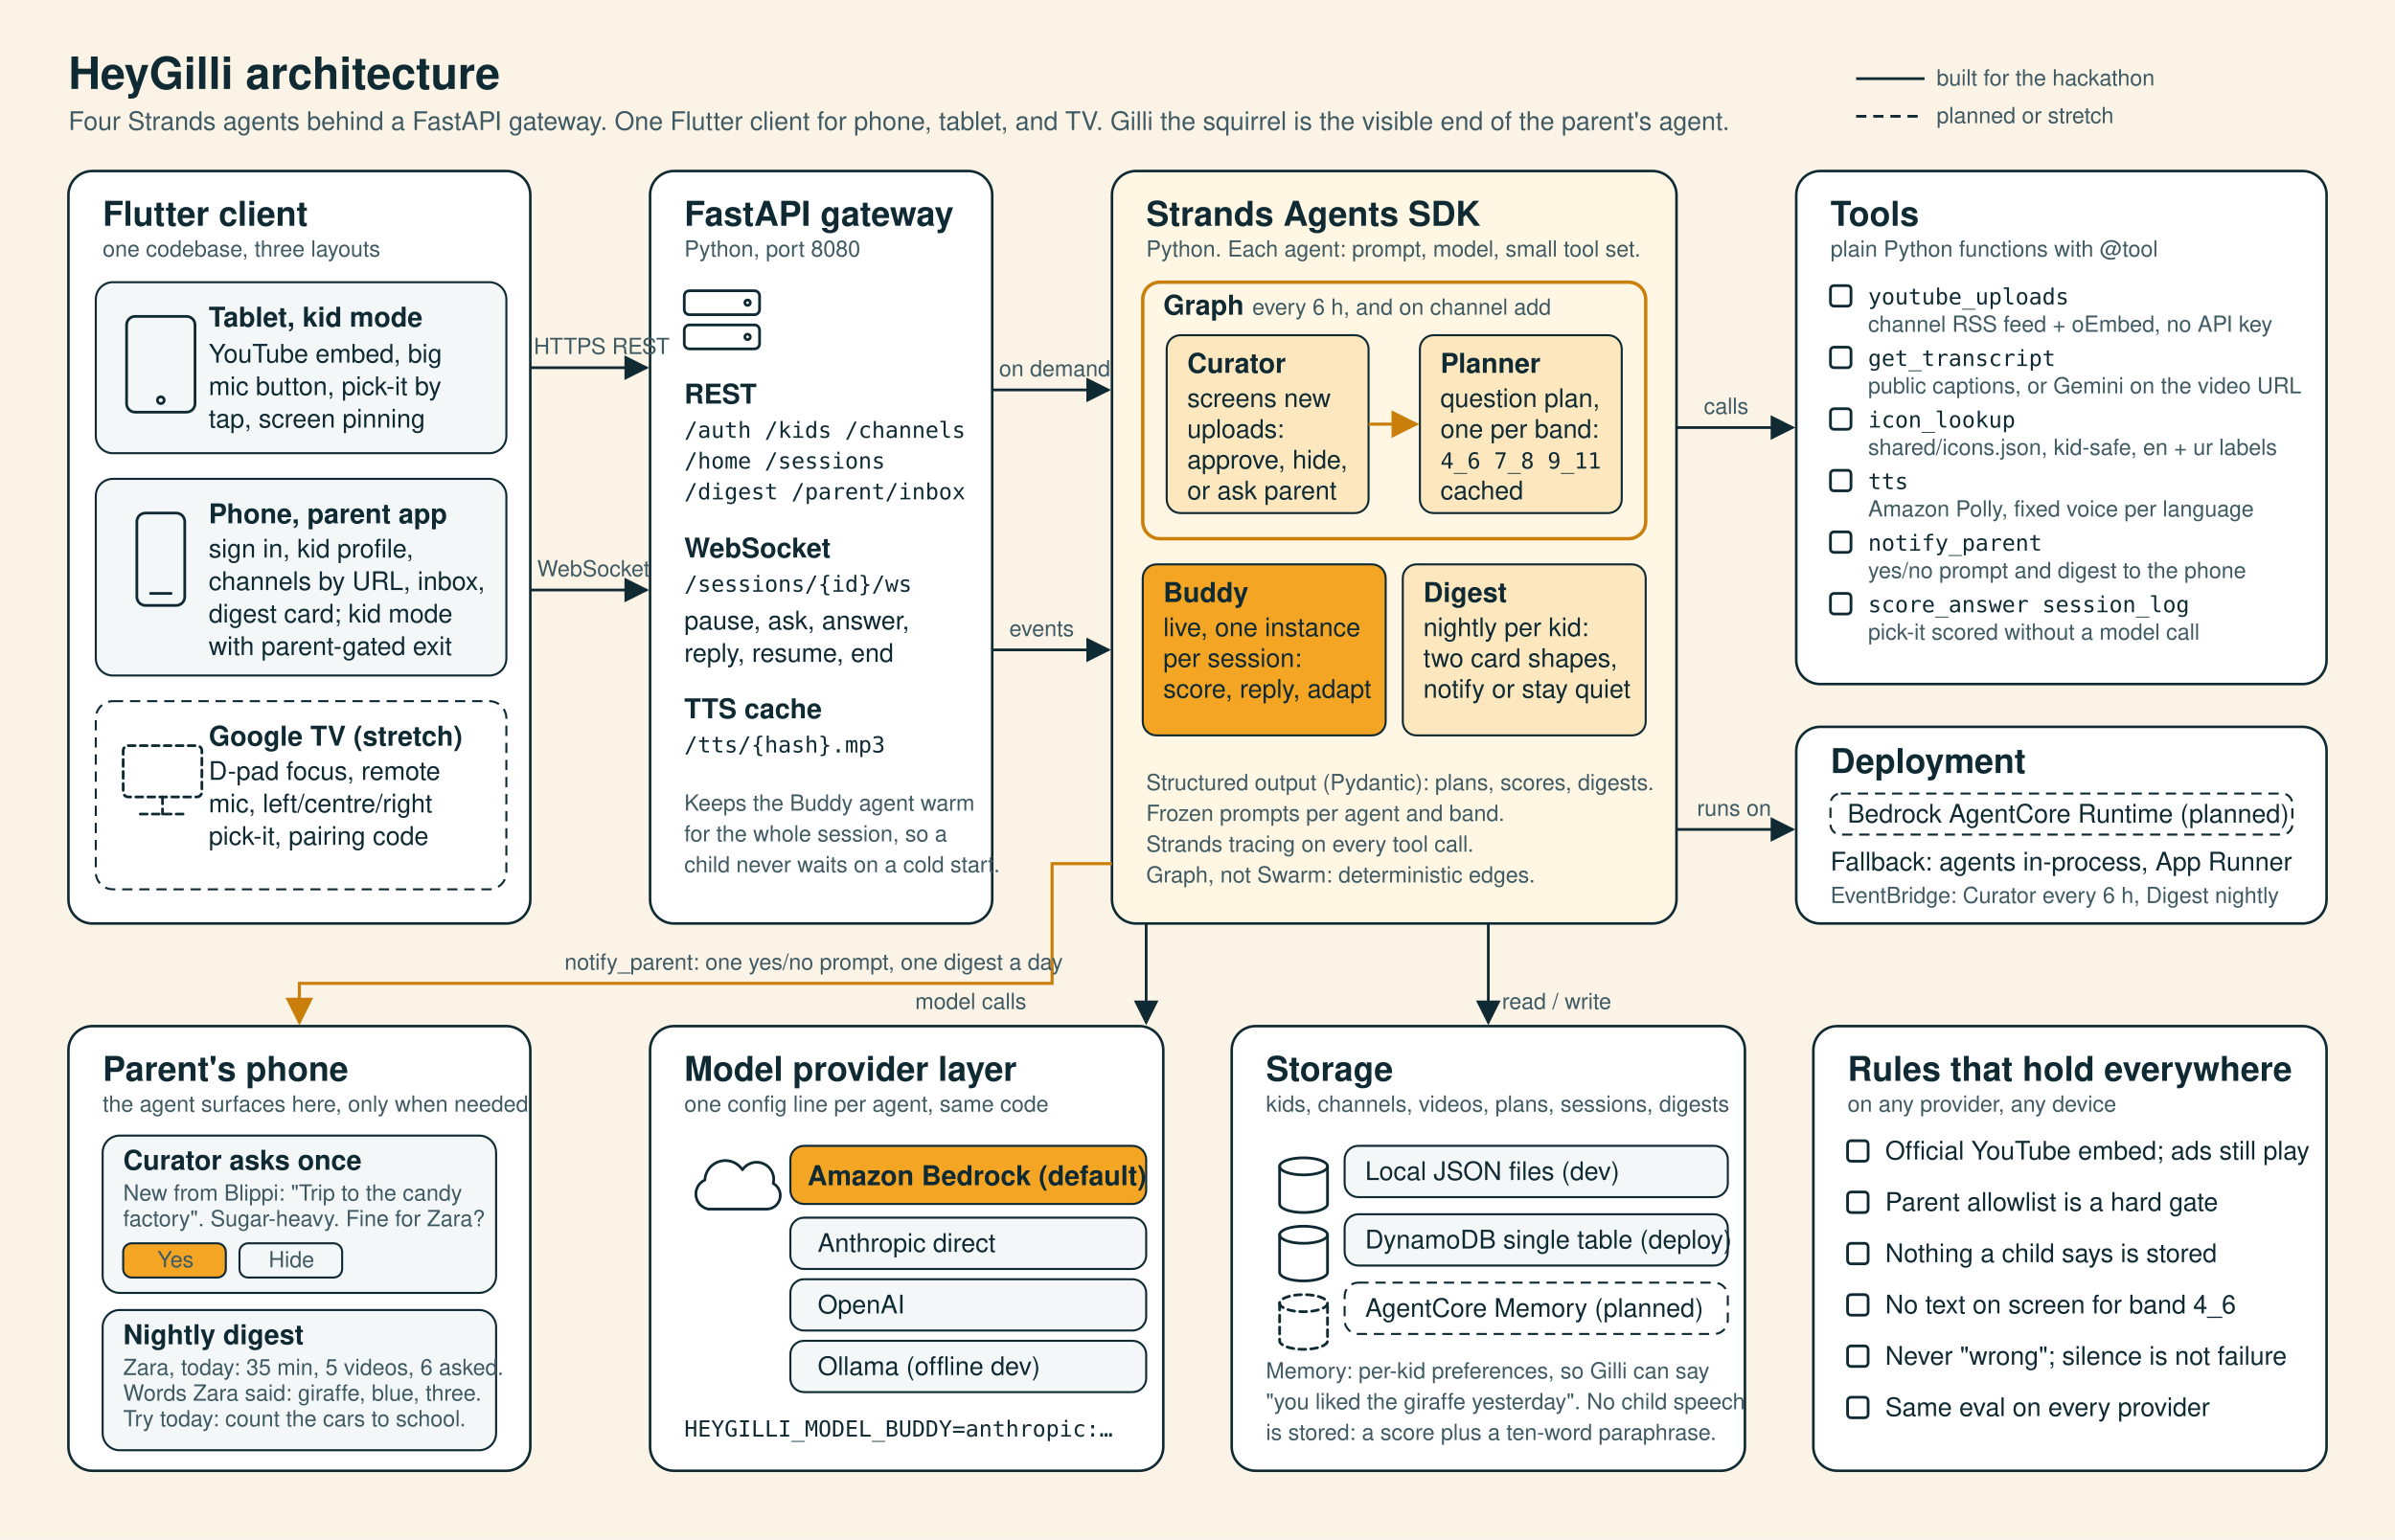
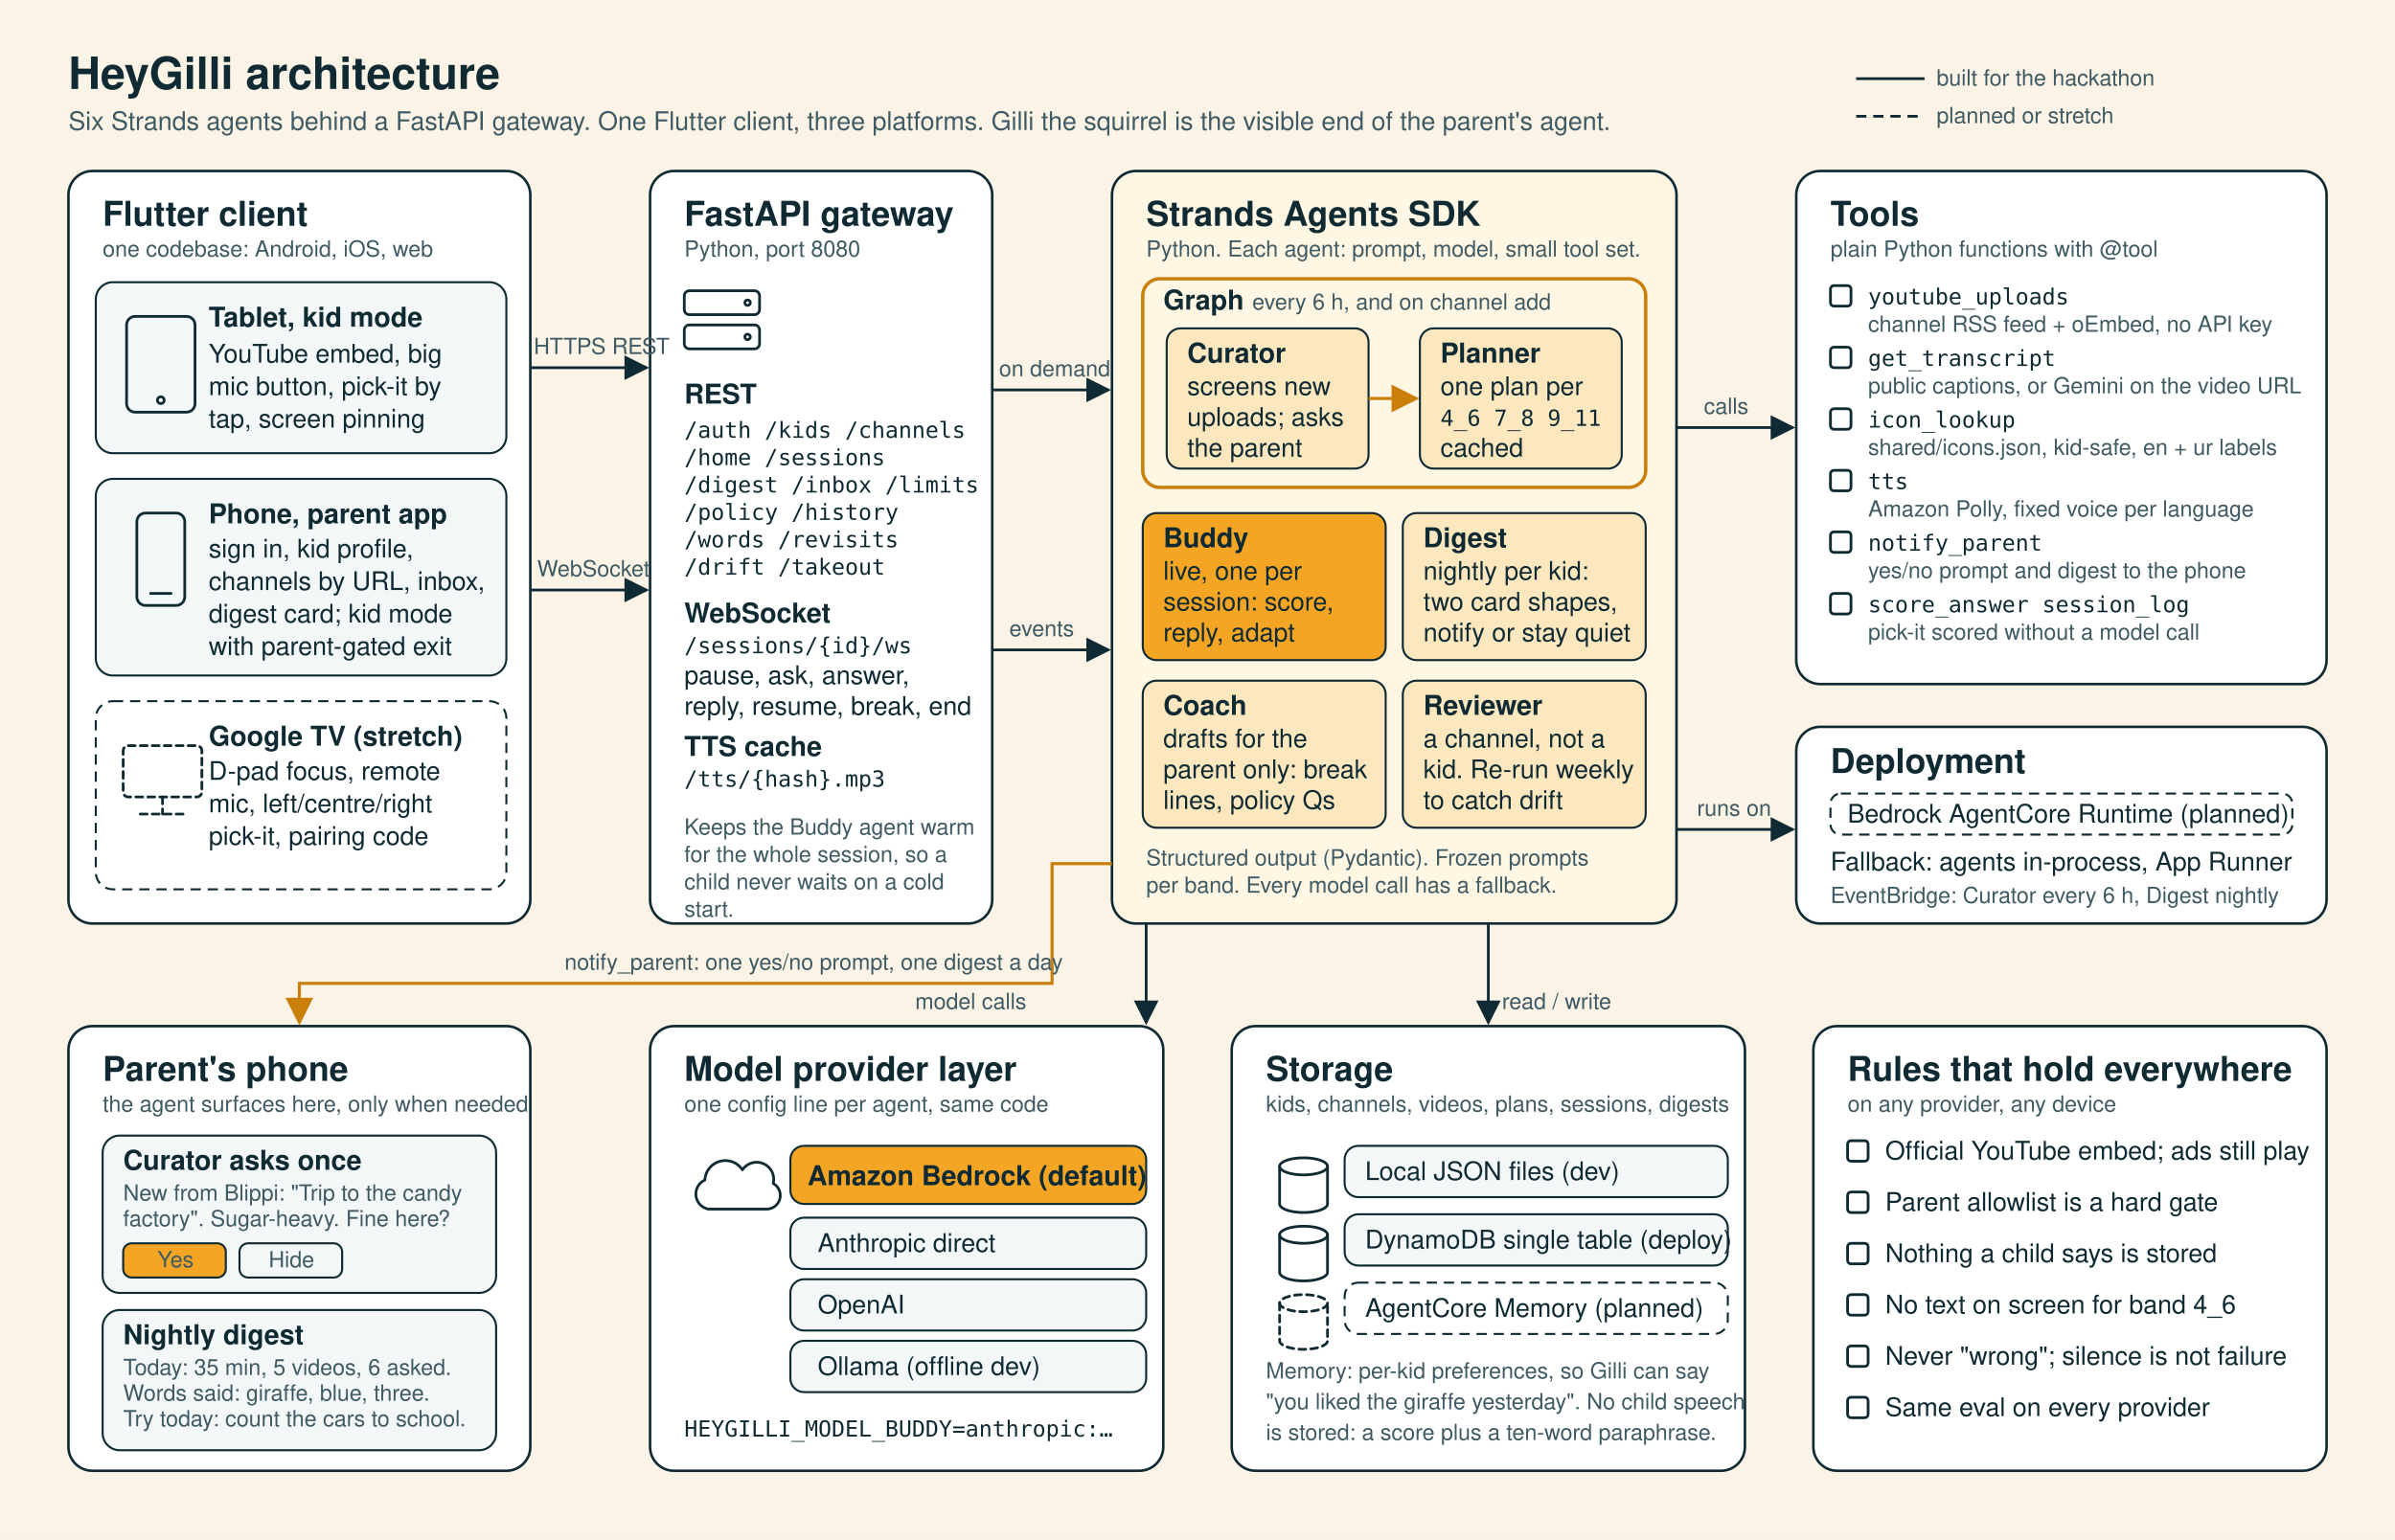
<svg xmlns="http://www.w3.org/2000/svg" width="1400" height="900" viewBox="0 0 1400 900" font-family="-apple-system, 'Segoe UI', Helvetica, Arial, sans-serif">
  <defs>
    <marker id="arrow" viewBox="0 0 10 10" refX="9" refY="5" markerWidth="9" markerHeight="9" orient="auto-start-reverse">
      <path d="M 0 0 L 10 5 L 0 10 z" fill="#0F2A33" />
    </marker>
    <marker id="arrow-mango" viewBox="0 0 10 10" refX="9" refY="5" markerWidth="9" markerHeight="9" orient="auto-start-reverse">
      <path d="M 0 0 L 10 5 L 0 10 z" fill="#C97F0A" />
    </marker>
    <style>
      .h1 { font-size: 26px; font-weight: 700; fill: #0F2A33; }
      .sub { font-size: 15px; fill: #3F5A63; }
      .panel { fill: #FFFFFF; stroke: #0F2A33; stroke-width: 1.5; }
      .panel-agents { fill: #FFF6E3; stroke: #0F2A33; stroke-width: 1.5; }
      .box { fill: #F3F7F8; stroke: #0F2A33; stroke-width: 1.2; }
      .box-hi { fill: #F5A524; stroke: #0F2A33; stroke-width: 1.2; }
      .box-soft { fill: #FDE7BF; stroke: #0F2A33; stroke-width: 1.2; }
      .planned { fill: #FFFFFF; stroke: #0F2A33; stroke-width: 1.2; stroke-dasharray: 6 4; }
      .h2 { font-size: 20px; font-weight: 700; fill: #0F2A33; }
      .h3 { font-size: 16px; font-weight: 700; fill: #0F2A33; }
      .t  { font-size: 15px; fill: #0F2A33; }
      .ts { font-size: 13px; fill: #3F5A63; }
      .code { font-family: 'SF Mono', Menlo, Consolas, monospace; font-size: 13px; fill: #0F2A33; }
      .lbl { font-size: 13px; fill: #3F5A63; }
      .ln { stroke: #0F2A33; stroke-width: 1.6; fill: none; marker-end: url(#arrow); }
      .ln-mango { stroke: #C97F0A; stroke-width: 1.8; fill: none; marker-end: url(#arrow-mango); }
      .ico { stroke: #0F2A33; stroke-width: 1.6; fill: none; stroke-linecap: round; stroke-linejoin: round; }
    </style>
  </defs>
  <rect width="1400" height="900" fill="#FBF3E6" />
  <text x="40" y="52" class="h1">HeyGilli architecture</text>
-   <text x="40" y="76" class="sub">Four Strands agents behind a FastAPI gateway. One Flutter client for phone, tablet, and TV. Gilli the squirrel is the visible end of the parent's agent.</text>
+   <text x="40" y="76" class="sub">Six Strands agents behind a FastAPI gateway. One Flutter client, three platforms. Gilli the squirrel is the visible end of the parent's agent.</text>
  <line x1="1085" y1="46" x2="1125" y2="46" stroke="#0F2A33" stroke-width="1.6" />
  <text x="1132" y="50" class="lbl">built for the hackathon</text>
  <line x1="1085" y1="68" x2="1125" y2="68" stroke="#0F2A33" stroke-width="1.6" stroke-dasharray="6 4" />
  <text x="1132" y="72" class="lbl">planned or stretch</text>
  <rect x="40" y="100" width="270" height="440" rx="14" class="panel" />
  <text x="60" y="132" class="h2">Flutter client</text>
-   <text x="60" y="150" class="ts">one codebase, three layouts</text>
+   <text x="60" y="150" class="ts">one codebase: Android, iOS, web</text>
  <rect x="56" y="165" width="240" height="100" rx="10" class="box" />
  <g class="ico">
    <rect x="74" y="185" width="40" height="56" rx="5" />
    <circle cx="94" cy="234" r="2" />
  </g>
  <text x="122" y="191" class="h3">Tablet, kid mode</text>
  <text x="122" y="212" class="t">YouTube embed, big</text>
  <text x="122" y="231" class="t">mic button, pick-it by</text>
  <text x="122" y="250" class="t">tap, screen pinning</text>
  <rect x="56" y="280" width="240" height="115" rx="10" class="box" />
  <g class="ico">
    <rect x="80" y="300" width="28" height="54" rx="5" />
    <line x1="88" y1="347" x2="100" y2="347" />
  </g>
  <text x="122" y="306" class="h3">Phone, parent app</text>
  <text x="122" y="326" class="t">sign in, kid profile,</text>
  <text x="122" y="345" class="t">channels by URL, inbox,</text>
  <text x="122" y="364" class="t">digest card; kid mode</text>
  <text x="122" y="383" class="t">with parent-gated exit</text>
  <rect x="56" y="410" width="240" height="110" rx="10" class="planned" />
  <g class="ico" stroke-dasharray="4 3">
    <rect x="72" y="436" width="46" height="30" rx="3" />
    <line x1="95" y1="466" x2="95" y2="476" />
    <line x1="82" y1="476" x2="108" y2="476" />
  </g>
  <text x="122" y="436" class="h3">Google TV (stretch)</text>
  <text x="122" y="456" class="t">D-pad focus, remote</text>
  <text x="122" y="475" class="t">mic, left/centre/right</text>
  <text x="122" y="494" class="t">pick-it, pairing code</text>
  <rect x="380" y="100" width="200" height="440" rx="14" class="panel" />
  <text x="400" y="132" class="h2">FastAPI gateway</text>
  <text x="400" y="150" class="ts">Python, port 8080</text>
  <g class="ico">
    <rect x="400" y="170" width="44" height="14" rx="3" />
    <rect x="400" y="190" width="44" height="14" rx="3" />
    <circle cx="437" cy="177" r="1.6" />
    <circle cx="437" cy="197" r="1.6" />
  </g>
  <text x="400" y="236" class="h3">REST</text>
-   <text x="400" y="256" class="code">/auth  /kids  /channels</text>
-   <text x="400" y="274" class="code">/home  /sessions</text>
-   <text x="400" y="292" class="code">/digest  /parent/inbox</text>
-   <text x="400" y="326" class="h3">WebSocket</text>
-   <text x="400" y="346" class="code">/sessions/{id}/ws</text>
-   <text x="400" y="368" class="t">pause, ask, answer,</text>
-   <text x="400" y="387" class="t">reply, resume, end</text>
-   <text x="400" y="420" class="h3">TTS cache</text>
-   <text x="400" y="440" class="code">/tts/{hash}.mp3</text>
-   <text x="400" y="474" class="ts">Keeps the Buddy agent warm</text>
-   <text x="400" y="492" class="ts">for the whole session, so a</text>
-   <text x="400" y="510" class="ts">child never waits on a cold start.</text>
+   <text x="400" y="256" class="code">/auth /kids /channels</text>
+   <text x="400" y="272" class="code">/home /sessions</text>
+   <text x="400" y="288" class="code">/digest /inbox /limits</text>
+   <text x="400" y="304" class="code">/policy /history</text>
+   <text x="400" y="320" class="code">/words /revisits</text>
+   <text x="400" y="336" class="code">/drift /takeout</text>
+   <text x="400" y="364" class="h3">WebSocket</text>
+   <text x="400" y="382" class="code">/sessions/{id}/ws</text>
+   <text x="400" y="400" class="t">pause, ask, answer,</text>
+   <text x="400" y="418" class="t">reply, resume, break, end</text>
+   <text x="400" y="442" class="h3">TTS cache</text>
+   <text x="400" y="460" class="code">/tts/{hash}.mp3</text>
+   <text x="400" y="488" class="ts">Keeps the Buddy agent warm</text>
+   <text x="400" y="504" class="ts">for the whole session, so a</text>
+   <text x="400" y="520" class="ts">child never waits on a cold</text>
+   <text x="400" y="536" class="ts">start.</text>
  <line x1="310" y1="215" x2="378" y2="215" class="ln" />
  <text x="312" y="207" class="lbl">HTTPS REST</text>
  <line x1="310" y1="345" x2="378" y2="345" class="ln" />
  <text x="314" y="337" class="lbl">WebSocket</text>
  <rect x="650" y="100" width="330" height="440" rx="14" class="panel-agents" />
  <text x="670" y="132" class="h2">Strands Agents SDK</text>
  <text x="670" y="150" class="ts">Python. Each agent: prompt, model, small tool set.</text>
-   <rect x="668" y="165" width="294" height="150" rx="10" fill="none" stroke="#C97F0A" stroke-width="2" />
-   <text x="680" y="184" class="h3" fill="#C97F0A">Graph</text>
-   <text x="732" y="184" class="ts">every 6 h, and on channel add</text>
-   <rect x="682" y="196" width="118" height="104" rx="8" class="box-soft" />
-   <text x="694" y="218" class="h3">Curator</text>
-   <text x="694" y="238" class="t">screens new</text>
-   <text x="694" y="256" class="t">uploads:</text>
-   <text x="694" y="274" class="t">approve, hide,</text>
-   <text x="694" y="292" class="t">or ask parent</text>
-   <line x1="800" y1="248" x2="828" y2="248" class="ln-mango" />
-   <rect x="830" y="196" width="118" height="104" rx="8" class="box-soft" />
-   <text x="842" y="218" class="h3">Planner</text>
-   <text x="842" y="238" class="t">question plan,</text>
-   <text x="842" y="256" class="t">one per band:</text>
-   <text x="842" y="274" class="code">4_6  7_8  9_11</text>
-   <text x="842" y="292" class="t">cached</text>
-   <rect x="668" y="330" width="142" height="100" rx="8" class="box-hi" />
-   <text x="680" y="352" class="h3">Buddy</text>
-   <text x="680" y="372" class="t">live, one instance</text>
-   <text x="680" y="390" class="t">per session:</text>
-   <text x="680" y="408" class="t">score, reply, adapt</text>
-   <rect x="820" y="330" width="142" height="100" rx="8" class="box-soft" />
-   <text x="832" y="352" class="h3">Digest</text>
-   <text x="832" y="372" class="t">nightly per kid:</text>
-   <text x="832" y="390" class="t">two card shapes,</text>
-   <text x="832" y="408" class="t">notify or stay quiet</text>
-   <text x="670" y="462" class="ts">Structured output (Pydantic): plans, scores, digests.</text>
-   <text x="670" y="480" class="ts">Frozen prompts per agent and band.</text>
-   <text x="670" y="498" class="ts">Strands tracing on every tool call.</text>
-   <text x="670" y="516" class="ts">Graph, not Swarm: deterministic edges.</text>
+   <rect x="668" y="163" width="294" height="122" rx="10" fill="none" stroke="#C97F0A" stroke-width="2" />
+   <text x="680" y="181" class="h3" fill="#C97F0A">Graph</text>
+   <text x="732" y="181" class="ts">every 6 h, and on channel add</text>
+   <rect x="682" y="192" width="118" height="82" rx="8" class="box-soft" />
+   <text x="694" y="212" class="h3">Curator</text>
+   <text x="694" y="231" class="t">screens new</text>
+   <text x="694" y="249" class="t">uploads; asks</text>
+   <text x="694" y="267" class="t">the parent</text>
+   <line x1="800" y1="233" x2="828" y2="233" class="ln-mango" />
+   <rect x="830" y="192" width="118" height="82" rx="8" class="box-soft" />
+   <text x="842" y="212" class="h3">Planner</text>
+   <text x="842" y="231" class="t">one plan per</text>
+   <text x="842" y="249" class="code">4_6 7_8 9_11</text>
+   <text x="842" y="267" class="t">cached</text>
+   <rect x="668" y="300" width="142" height="86" rx="8" class="box-hi" />
+   <text x="680" y="320" class="h3">Buddy</text>
+   <text x="680" y="339" class="t">live, one per</text>
+   <text x="680" y="357" class="t">session: score,</text>
+   <text x="680" y="375" class="t">reply, adapt</text>
+   <rect x="820" y="300" width="142" height="86" rx="8" class="box-soft" />
+   <text x="832" y="320" class="h3">Digest</text>
+   <text x="832" y="339" class="t">nightly per kid:</text>
+   <text x="832" y="357" class="t">two card shapes,</text>
+   <text x="832" y="375" class="t">notify or stay quiet</text>
+   <rect x="668" y="398" width="142" height="86" rx="8" class="box-soft" />
+   <text x="680" y="418" class="h3">Coach</text>
+   <text x="680" y="437" class="t">drafts for the</text>
+   <text x="680" y="455" class="t">parent only: break</text>
+   <text x="680" y="473" class="t">lines, policy Qs</text>
+   <rect x="820" y="398" width="142" height="86" rx="8" class="box-soft" />
+   <text x="832" y="418" class="h3">Reviewer</text>
+   <text x="832" y="437" class="t">a channel, not a</text>
+   <text x="832" y="455" class="t">kid. Re-run weekly</text>
+   <text x="832" y="473" class="t">to catch drift</text>
+   <text x="670" y="506" class="ts">Structured output (Pydantic). Frozen prompts</text>
+   <text x="670" y="522" class="ts">per band. Every model call has a fallback.</text>
  <line x1="580" y1="380" x2="648" y2="380" class="ln" />
  <text x="590" y="372" class="lbl">events</text>
  <line x1="580" y1="228" x2="648" y2="228" class="ln" />
  <text x="584" y="220" class="lbl">on demand</text>
  <rect x="1050" y="100" width="310" height="300" rx="14" class="panel" />
  <text x="1070" y="132" class="h2">Tools</text>
  <text x="1070" y="150" class="ts">plain Python functions with @tool</text>
  <g class="ico">
    <rect x="1070" y="167" width="12" height="12" rx="2" />
    <rect x="1070" y="203" width="12" height="12" rx="2" />
    <rect x="1070" y="239" width="12" height="12" rx="2" />
    <rect x="1070" y="275" width="12" height="12" rx="2" />
    <rect x="1070" y="311" width="12" height="12" rx="2" />
    <rect x="1070" y="347" width="12" height="12" rx="2" />
  </g>
  <text x="1092" y="178" class="code">youtube_uploads</text>
  <text x="1092" y="194" class="ts">channel RSS feed + oEmbed, no API key</text>
  <text x="1092" y="214" class="code">get_transcript</text>
  <text x="1092" y="230" class="ts">public captions, or Gemini on the video URL</text>
  <text x="1092" y="250" class="code">icon_lookup</text>
  <text x="1092" y="266" class="ts">shared/icons.json, kid-safe, en + ur labels</text>
  <text x="1092" y="286" class="code">tts</text>
  <text x="1092" y="302" class="ts">Amazon Polly, fixed voice per language</text>
  <text x="1092" y="322" class="code">notify_parent</text>
  <text x="1092" y="338" class="ts">yes/no prompt and digest to the phone</text>
  <text x="1092" y="358" class="code">score_answer  session_log</text>
  <text x="1092" y="374" class="ts">pick-it scored without a model call</text>
  <line x1="980" y1="250" x2="1048" y2="250" class="ln" />
  <text x="996" y="242" class="lbl">calls</text>
  <rect x="1050" y="425" width="310" height="115" rx="14" class="panel" />
  <text x="1070" y="452" class="h2">Deployment</text>
  <rect x="1070" y="464" width="270" height="24" rx="6" class="planned" />
  <text x="1080" y="481" class="t">Bedrock AgentCore Runtime (planned)</text>
  <text x="1070" y="509" class="t">Fallback: agents in-process, App Runner</text>
  <text x="1070" y="528" class="ts">EventBridge: Curator every 6 h, Digest nightly</text>
  <line x1="980" y1="485" x2="1048" y2="485" class="ln" />
  <text x="992" y="477" class="lbl">runs on</text>
  <rect x="40" y="600" width="270" height="260" rx="14" class="panel" />
  <text x="60" y="632" class="h2">Parent's phone</text>
  <text x="60" y="650" class="ts">the agent surfaces here, only when needed</text>
  <rect x="60" y="664" width="230" height="92" rx="10" class="box" />
  <text x="72" y="684" class="h3">Curator asks once</text>
  <text x="72" y="702" class="ts">New from Blippi: "Trip to the candy</text>
-   <text x="72" y="717" class="ts">factory". Sugar-heavy. Fine for Zara?</text>
+   <text x="72" y="717" class="ts">factory". Sugar-heavy. Fine here?</text>
  <rect x="72" y="727" width="60" height="20" rx="5" class="box-hi" />
  <text x="92" y="741" class="ts" fill="#0F2A33">Yes</text>
  <rect x="140" y="727" width="60" height="20" rx="5" class="box" />
  <text x="157" y="741" class="ts">Hide</text>
  <rect x="60" y="766" width="230" height="82" rx="10" class="box" />
  <text x="72" y="786" class="h3">Nightly digest</text>
-   <text x="72" y="804" class="ts">Zara, today: 35 min, 5 videos, 6 asked.</text>
-   <text x="72" y="819" class="ts">Words Zara said: giraffe, blue, three.</text>
+   <text x="72" y="804" class="ts">Today: 35 min, 5 videos, 6 asked.</text>
+   <text x="72" y="819" class="ts">Words said: giraffe, blue, three.</text>
  <text x="72" y="834" class="ts">Try today: count the cars to school.</text>
  <polyline points="650,505 615,505 615,575 175,575 175,598" class="ln-mango" />
  <text x="330" y="567" class="lbl">notify_parent: one yes/no prompt, one digest a day</text>
  <rect x="380" y="600" width="300" height="260" rx="14" class="panel" />
  <text x="400" y="632" class="h2">Model provider layer</text>
  <text x="400" y="650" class="ts">one config line per agent, same code</text>
  <g class="ico">
    <path d="M 412 690 a 12 12 0 0 1 22 -6 a 10 10 0 0 1 18 8 a 8 8 0 0 1 -4 15 h -34 a 9 9 0 0 1 -2 -17 z" />
  </g>
  <rect x="462" y="670" width="208" height="34" rx="8" class="box-hi" />
  <text x="472" y="693" class="h3">Amazon Bedrock (default)</text>
  <rect x="462" y="712" width="208" height="30" rx="8" class="box" />
  <text x="478" y="732" class="t">Anthropic direct</text>
  <rect x="462" y="748" width="208" height="30" rx="8" class="box" />
  <text x="478" y="768" class="t">OpenAI</text>
  <rect x="462" y="784" width="208" height="30" rx="8" class="box" />
  <text x="478" y="804" class="t">Ollama (offline dev)</text>
  <text x="400" y="840" class="code">HEYGILLI_MODEL_BUDDY=anthropic:…</text>
  <rect x="720" y="600" width="300" height="260" rx="14" class="panel" />
  <text x="740" y="632" class="h2">Storage</text>
  <text x="740" y="650" class="ts">kids, channels, videos, plans, sessions, digests</text>
  <g class="ico">
    <ellipse cx="762" cy="682" rx="14" ry="5" />
    <path d="M 748 682 v 22 a 14 5 0 0 0 28 0 v -22" />
  </g>
  <rect x="786" y="670" width="224" height="30" rx="8" class="box" />
  <text x="798" y="690" class="t">Local JSON files (dev)</text>
  <g class="ico">
    <ellipse cx="762" cy="722" rx="14" ry="5" />
    <path d="M 748 722 v 22 a 14 5 0 0 0 28 0 v -22" />
  </g>
  <rect x="786" y="710" width="224" height="30" rx="8" class="box" />
  <text x="798" y="730" class="t">DynamoDB single table (deploy)</text>
  <g class="ico" stroke-dasharray="4 3">
    <ellipse cx="762" cy="762" rx="14" ry="5" />
    <path d="M 748 762 v 22 a 14 5 0 0 0 28 0 v -22" />
  </g>
  <rect x="786" y="750" width="224" height="30" rx="8" class="planned" />
  <text x="798" y="770" class="t">AgentCore Memory (planned)</text>
  <text x="740" y="806" class="ts">Memory: per-kid preferences, so Gilli can say</text>
  <text x="740" y="824" class="ts">"you liked the giraffe yesterday". No child speech</text>
  <text x="740" y="842" class="ts">is stored: a score plus a ten-word paraphrase.</text>
  <line x1="670" y1="540" x2="670" y2="598" class="ln" />
  <text x="600" y="590" class="lbl" text-anchor="end">model calls</text>
  <line x1="870" y1="540" x2="870" y2="598" class="ln" />
  <text x="878" y="590" class="lbl">read / write</text>
  <rect x="1060" y="600" width="300" height="260" rx="14" class="panel" />
  <text x="1080" y="632" class="h2">Rules that hold everywhere</text>
  <text x="1080" y="650" class="ts">on any provider, any device</text>
  <g class="ico">
    <rect x="1080" y="667" width="12" height="12" rx="2" />
    <rect x="1080" y="697" width="12" height="12" rx="2" />
    <rect x="1080" y="727" width="12" height="12" rx="2" />
    <rect x="1080" y="757" width="12" height="12" rx="2" />
    <rect x="1080" y="787" width="12" height="12" rx="2" />
    <rect x="1080" y="817" width="12" height="12" rx="2" />
  </g>
  <text x="1102" y="678" class="t">Official YouTube embed; ads still play</text>
  <text x="1102" y="708" class="t">Parent allowlist is a hard gate</text>
  <text x="1102" y="738" class="t">Nothing a child says is stored</text>
  <text x="1102" y="768" class="t">No text on screen for band 4_6</text>
  <text x="1102" y="798" class="t">Never "wrong"; silence is not failure</text>
  <text x="1102" y="828" class="t">Same eval on every provider</text>
</svg>
